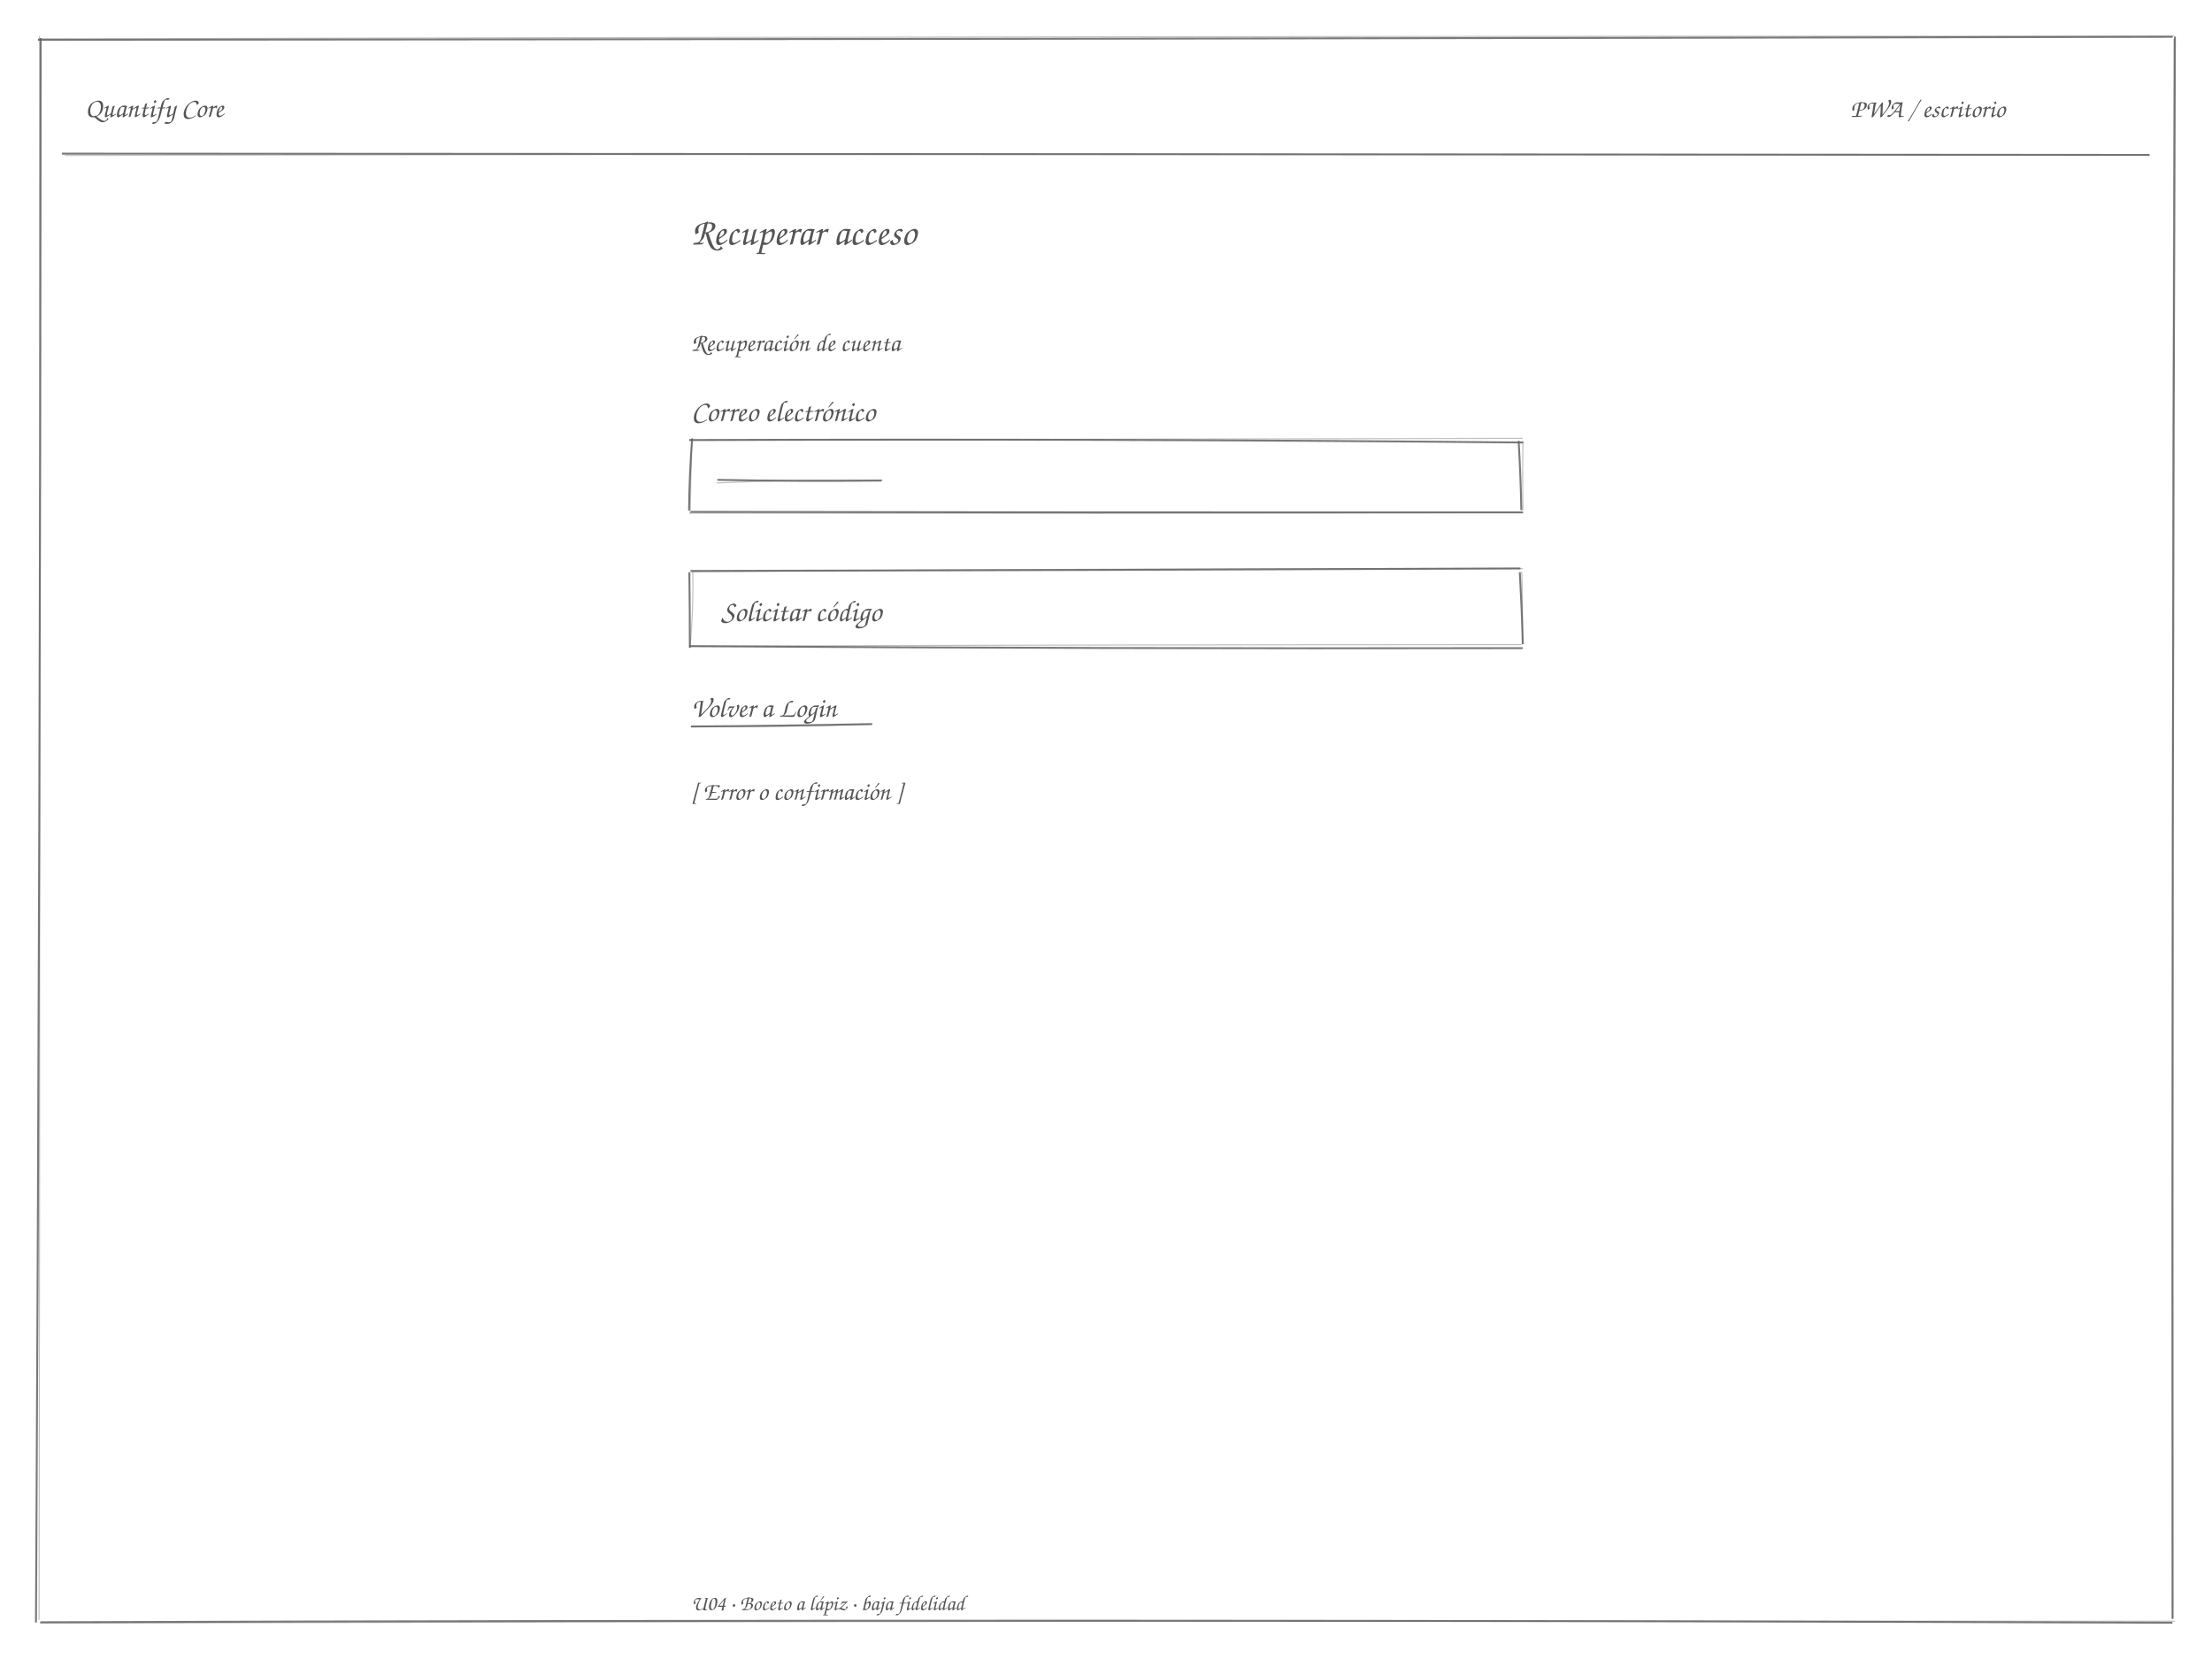
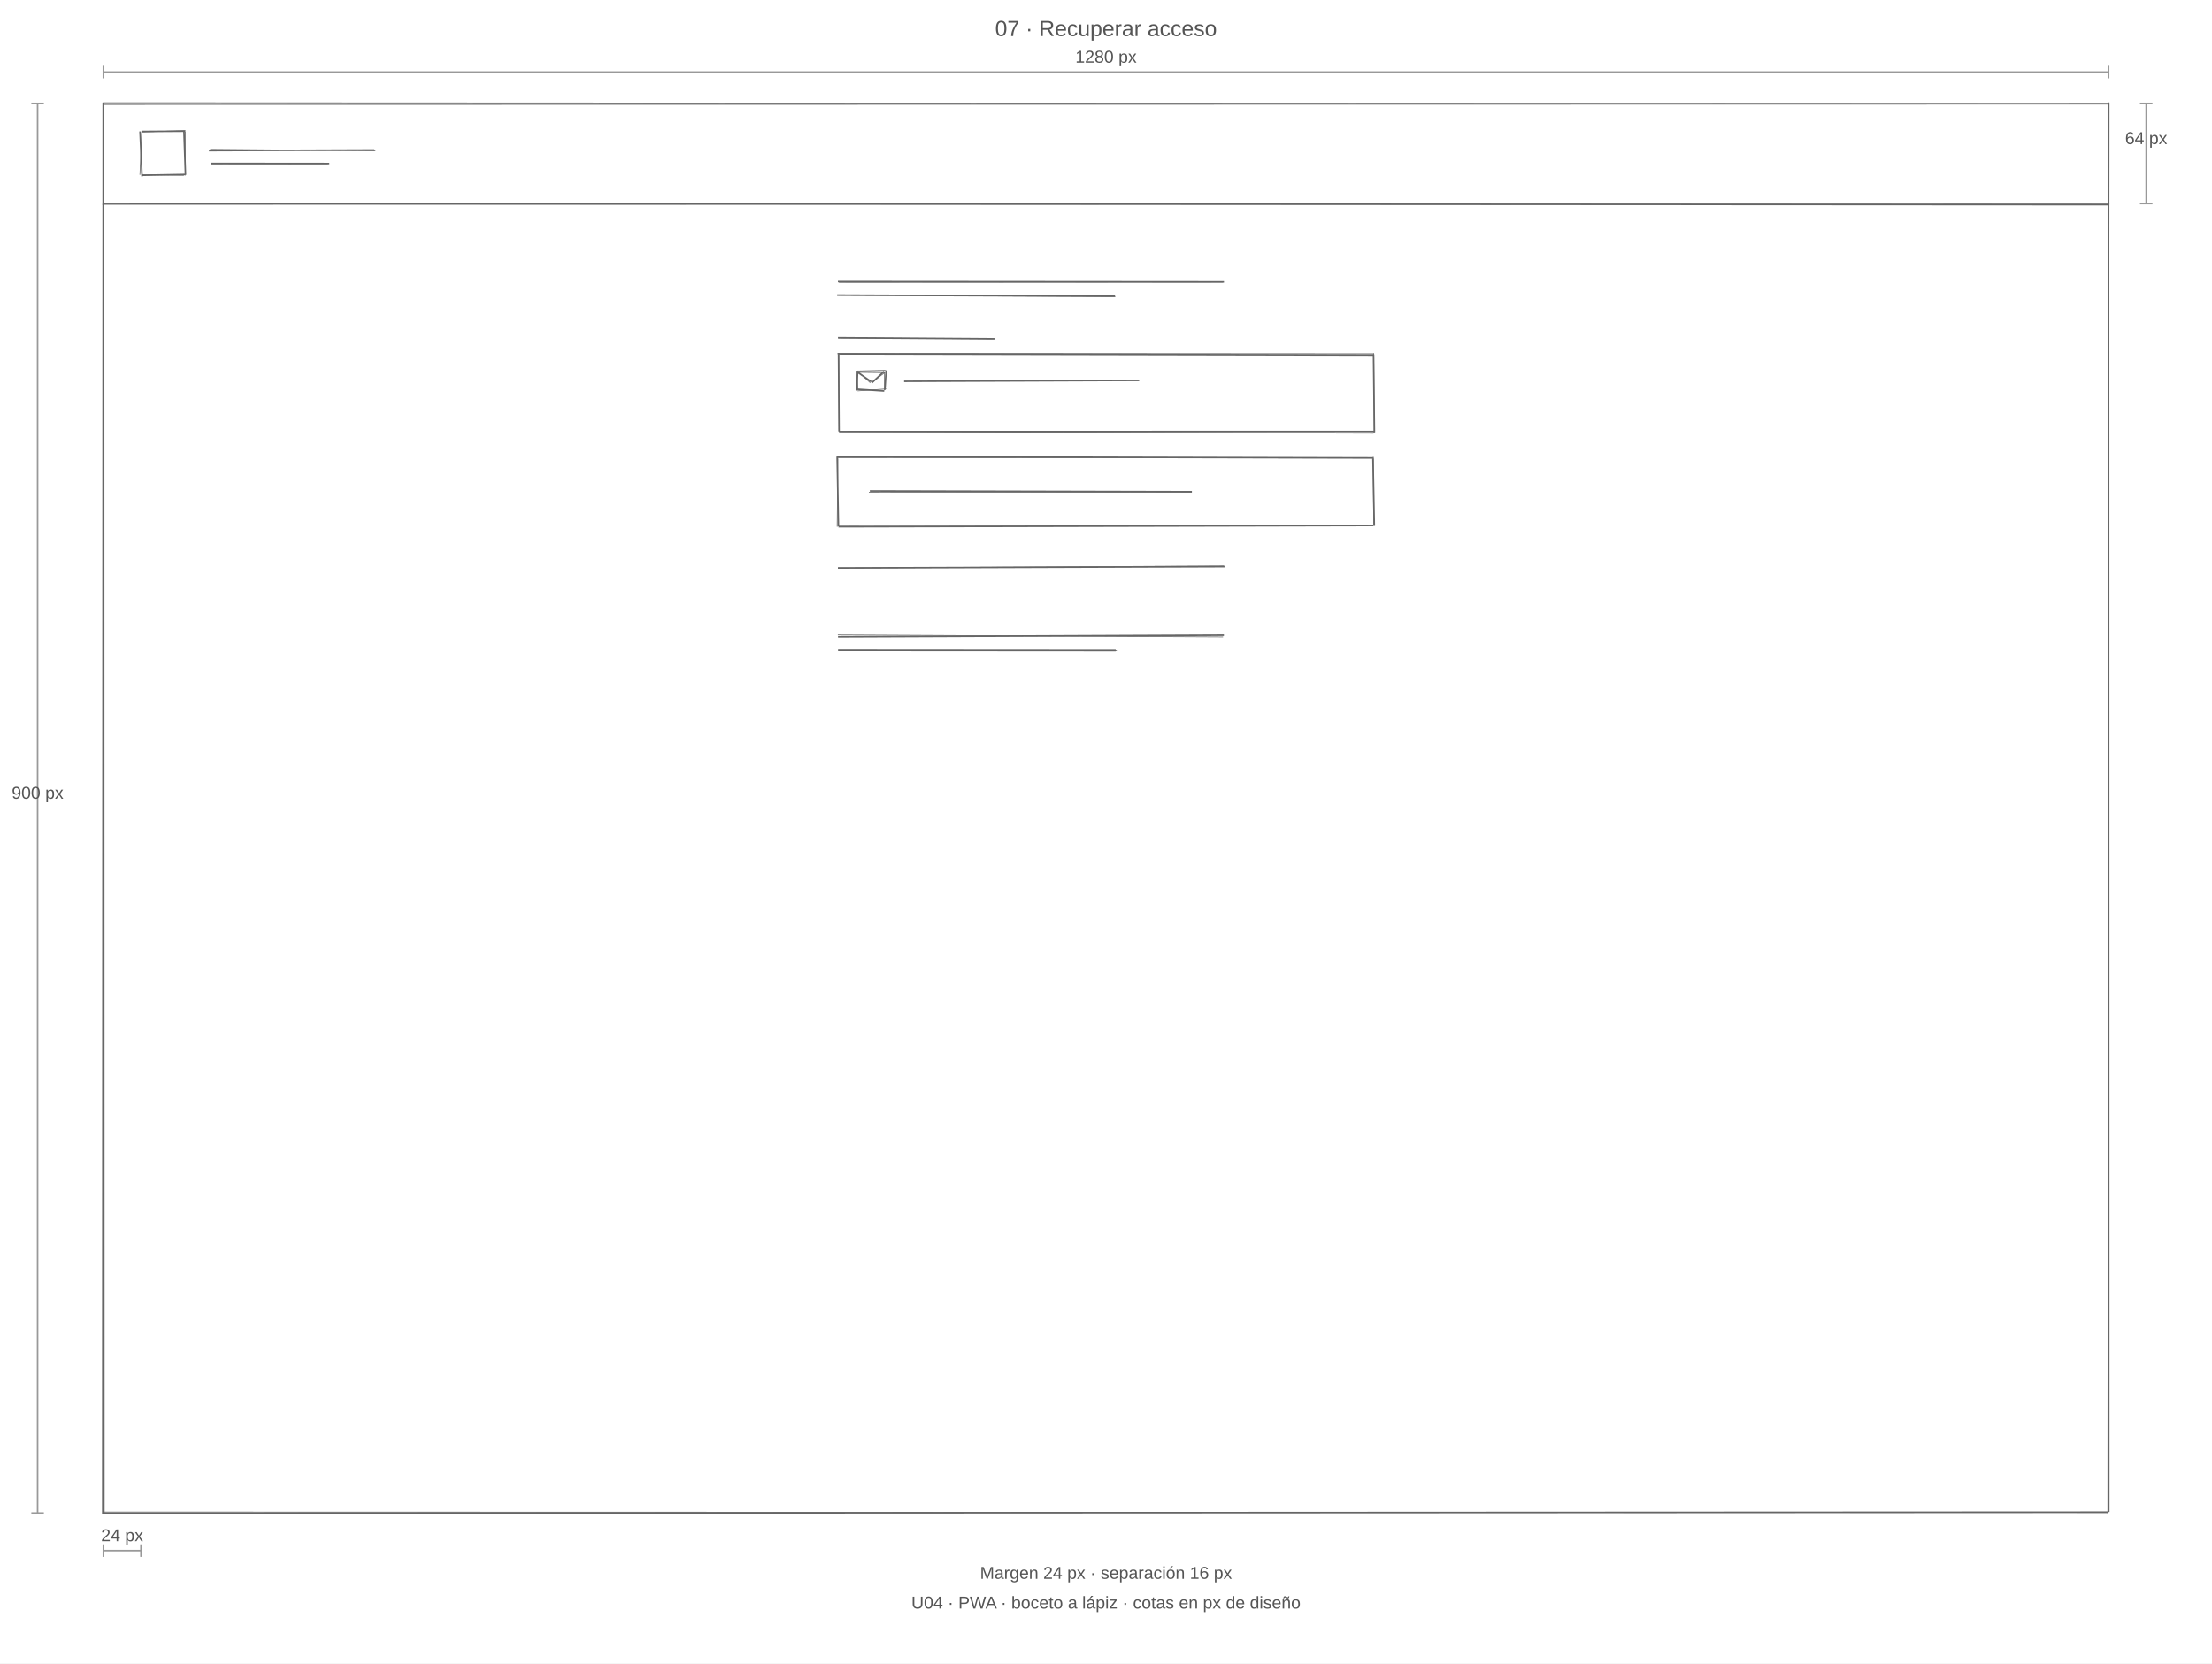
- <svg xmlns="http://www.w3.org/2000/svg" width="1040" height="780" viewBox="0 0 1040 780" role="img" aria-label="U04 Recuperar acceso">
+ <svg xmlns="http://www.w3.org/2000/svg" width="1412" height="1062" viewBox="0 0 1412 1062" data-viewport="1280x900" role="img" aria-label="Recuperar acceso">
  <rect width="100%" height="100%" fill="white" />
-   <path d="M 17.85 18.712 Q 519.022 18.362 1021.497 17.304" fill="none" stroke="#626262" stroke-width=".9" opacity=".85" />
-   <path d="M 17.921 18.291 Q 519.951 16.972 1022.133 16.956" fill="none" stroke="#626262" stroke-width=".5" opacity=".4" />
-   <path d="M 1022.56 17.235 Q 1021.168 390.28 1021.484 761.102" fill="none" stroke="#626262" stroke-width=".9" opacity=".85" />
-   <path d="M 1022.133 18.145 Q 1020.971 389.478 1021.378 760.928" fill="none" stroke="#626262" stroke-width=".5" opacity=".4" />
-   <path d="M 1021.396 762.953 Q 519.858 761.13 18.938 762.724" fill="none" stroke="#626262" stroke-width=".9" opacity=".85" />
-   <path d="M 1022.653 762.23 Q 520.115 761.899 18.791 763.14" fill="none" stroke="#626262" stroke-width=".5" opacity=".4" />
-   <path d="M 16.924 762.826 Q 18.874 390.525 19.146 17.919" fill="none" stroke="#626262" stroke-width=".9" opacity=".85" />
-   <path d="M 18.373 761.622 Q 18.919 390.477 18.577 16.967" fill="none" stroke="#626262" stroke-width=".5" opacity=".4" />
-   <text x="40" y="55" font-size="13" fill="#555" font-family="'Segoe Print','Comic Sans MS',cursive">Quantify Core</text>
-   <text x="870" y="55" font-size="12" fill="#555" font-family="'Segoe Print','Comic Sans MS',cursive">PWA / escritorio</text>
-   <path d="M 29.08 72.228 Q 520.687 72.425 1010.635 72.837" fill="none" stroke="#626262" stroke-width=".9" opacity=".85" />
-   <path d="M 30.496 73.075 Q 520.118 72.054 1010.609 72.881" fill="none" stroke="#626262" stroke-width=".5" opacity=".4" />
-   <text x="325" y="115" font-size="18" fill="#555" font-family="'Segoe Print','Comic Sans MS',cursive">Recuperar acceso</text>
-   <text x="325" y="165" font-size="12" fill="#555" font-family="'Segoe Print','Comic Sans MS',cursive">Recuperación de cuenta</text>
-   <text x="325" y="198" font-size="14" fill="#555" font-family="'Segoe Print','Comic Sans MS',cursive">Correo electrónico</text>
-   <path d="M 324.021 206.906 Q 520.973 206.185 716.129 208.05" fill="none" stroke="#626262" stroke-width=".9" opacity=".85" />
-   <path d="M 324.034 206.871 Q 518.891 206.434 715.94 206.096" fill="none" stroke="#626262" stroke-width=".5" opacity=".4" />
-   <path d="M 714.003 207.255 Q 714.958 223.595 715.278 239.882" fill="none" stroke="#626262" stroke-width=".9" opacity=".85" />
-   <path d="M 716.065 207.401 Q 715.747 222.904 716.043 240.03" fill="none" stroke="#626262" stroke-width=".5" opacity=".4" />
-   <path d="M 716.102 240.92 Q 519.575 241.026 324.782 240.669" fill="none" stroke="#626262" stroke-width=".9" opacity=".85" />
-   <path d="M 715.139 240.98 Q 520.858 241.476 324.136 241.247" fill="none" stroke="#626262" stroke-width=".5" opacity=".4" />
-   <path d="M 323.97 240.057 Q 324.086 224.229 325.424 206.119" fill="none" stroke="#626262" stroke-width=".9" opacity=".85" />
-   <path d="M 324.513 241.614 Q 324.851 223.34 325.172 207.475" fill="none" stroke="#626262" stroke-width=".5" opacity=".4" />
-   <path d="M 337.284 225.601 Q 374.994 226.363 414.505 225.94" fill="none" stroke="#626262" stroke-width=".9" opacity=".85" />
-   <path d="M 336.87 227.068 Q 375.474 225.423 414.979 225.817" fill="none" stroke="#626262" stroke-width=".5" opacity=".4" />
-   <path d="M 324.632 268.449 Q 520.54 268.036 714.848 267.261" fill="none" stroke="#626262" stroke-width=".9" opacity=".85" />
-   <path d="M 325.346 268.793 Q 520.248 267.198 716.001 267.309" fill="none" stroke="#626262" stroke-width=".5" opacity=".4" />
-   <path d="M 714.553 269.031 Q 715.478 285.091 716.001 302.865" fill="none" stroke="#626262" stroke-width=".9" opacity=".85" />
-   <path d="M 715.465 268.731 Q 716.036 285.192 715.663 302.98" fill="none" stroke="#626262" stroke-width=".5" opacity=".4" />
-   <path d="M 715.904 304.732 Q 519.755 305.073 324.06 303.799" fill="none" stroke="#626262" stroke-width=".9" opacity=".85" />
-   <path d="M 715.364 303.084 Q 521.095 303.081 324.772 303.831" fill="none" stroke="#626262" stroke-width=".5" opacity=".4" />
-   <path d="M 324.343 304.603 Q 324.351 286.253 324.103 269.039" fill="none" stroke="#626262" stroke-width=".9" opacity=".85" />
-   <path d="M 324.548 303.131 Q 326.114 284.88 325.711 268.933" fill="none" stroke="#626262" stroke-width=".5" opacity=".4" />
-   <text x="339" y="292" font-size="14" fill="#555" font-family="'Segoe Print','Comic Sans MS',cursive">Solicitar código</text>
-   <text x="325" y="337" font-size="13" fill="#555" font-family="'Segoe Print','Comic Sans MS',cursive">Volver a Login</text>
-   <path d="M 324.943 341.562 Q 367.757 341.308 410.09 340.425" fill="none" stroke="#626262" stroke-width=".9" opacity=".85" />
-   <path d="M 324.618 341.729 Q 367.323 341.862 409.302 340.5" fill="none" stroke="#626262" stroke-width=".5" opacity=".4" />
-   <text x="325" y="376" font-size="12" fill="#555" font-family="'Segoe Print','Comic Sans MS',cursive">[ Error o confirmación ]</text>
-   <text x="325" y="757" font-size="10" fill="#555" font-family="'Segoe Print','Comic Sans MS',cursive">U04 · Boceto a lápiz · baja fidelidad</text>
+   <g transform="translate(66 66)">
+     <g id="interface">
+       <path d="M-0.091 0.433 L1279.405 0.22" fill="none" stroke="#666666" stroke-width="1" />
+       <path d="M-0.306 -0.424 L1279.952 0.177" fill="none" stroke="#666666" stroke-width="0.45" />
+       <path d="M1279.97 -0.626 L1280.081 899.365" fill="none" stroke="#666666" stroke-width="1" />
+       <path d="M1280.341 -0.465 L1279.494 900.17" fill="none" stroke="#666666" stroke-width="0.45" />
+       <path d="M1279.686 899.453 L0.081 900.088" fill="none" stroke="#666666" stroke-width="1" />
+       <path d="M1279.373 899.682 L-0.378 899.348" fill="none" stroke="#666666" stroke-width="0.45" />
+       <path d="M-0.368 900.58 L-0.086 -0.529" fill="none" stroke="#666666" stroke-width="1" />
+       <path d="M0.571 900.441 L0.397 0.14" fill="none" stroke="#666666" stroke-width="0.45" />
+       <g data-ui="header" data-box="0,0,1280,64">
+         <path d="M0.07 63.939 L1280.482 64.694" fill="none" stroke="#666666" stroke-width="1" />
+         <path d="M-0.655 64.503 L1280.532 64.32" fill="none" stroke="#666666" stroke-width="0.45" />
+         <path d="M24.698 17.951 L52.227 17.77" fill="none" stroke="#666666" stroke-width="1" />
+         <path d="M24.559 18.29 L52.351 17.371" fill="none" stroke="#666666" stroke-width="0.45" />
+         <path d="M51.44 17.53 L52.418 45.65" fill="none" stroke="#666666" stroke-width="1" />
+         <path d="M52.387 17.901 L52.302 46.045" fill="none" stroke="#666666" stroke-width="0.45" />
+         <path d="M52.072 45.424 L24.371 45.928" fill="none" stroke="#666666" stroke-width="1" />
+         <path d="M51.404 45.943 L24.592 45.504" fill="none" stroke="#666666" stroke-width="0.45" />
+         <path d="M24.687 46.639 L23.412 17.922" fill="none" stroke="#666666" stroke-width="1" />
+         <path d="M23.325 45.656 L24.572 17.449" fill="none" stroke="#666666" stroke-width="0.45" />
+         <path d="M67.393 30.156 L172.974 29.754" fill="none" stroke="#666666" stroke-width="1" />
+         <path d="M68.169 29.32 L173.649 30.244" fill="none" stroke="#666666" stroke-width="0.45" />
+         <path d="M68.454 38.333 L144.235 38.409" fill="none" stroke="#666666" stroke-width="1" />
+         <path d="M68.671 38.952 L143.341 39.016" fill="none" stroke="#666666" stroke-width="0.45" />
+       </g>
+       <g data-ui="text" data-box="469,104,342,26">
+         <path d="M468.867 113.799 L715.325 113.988" fill="none" stroke="#666666" stroke-width="1" />
+         <path d="M469.522 114.289 L714.714 114.15" fill="none" stroke="#666666" stroke-width="0.45" />
+         <path d="M468.373 122.426 L645.736 123.139" fill="none" stroke="#666666" stroke-width="1" />
+         <path d="M469.258 122.464 L645.996 123.374" fill="none" stroke="#666666" stroke-width="0.45" />
+       </g>
+       <g data-ui="input" data-box="469,146,342,64">
+         <path d="M468.909 149.598 L569.105 150.289" fill="none" stroke="#666666" stroke-width="1" />
+         <path d="M469.173 149.757 L568.387 150.221" fill="none" stroke="#666666" stroke-width="0.45" />
+         <path d="M468.699 159.963 L810.921 160.65" fill="none" stroke="#666666" stroke-width="1" />
+         <path d="M468.68 159.649 L810.987 159.889" fill="none" stroke="#666666" stroke-width="0.45" />
+         <path d="M810.776 160.274 L811.329 210.022" fill="none" stroke="#666666" stroke-width="1" />
+         <path d="M810.907 159.55 L811.21 210.483" fill="none" stroke="#666666" stroke-width="0.45" />
+         <path d="M811.151 209.512 L469.609 209.579" fill="none" stroke="#666666" stroke-width="1" />
+         <path d="M810.728 210.628 L469.291 209.446" fill="none" stroke="#666666" stroke-width="0.45" />
+         <path d="M469.609 209.309 L469.283 160.445" fill="none" stroke="#666666" stroke-width="1" />
+         <path d="M469.631 209.508 L469.404 159.379" fill="none" stroke="#666666" stroke-width="0.45" />
+         <path d="M481.55 171.445 L498.851 171.653" fill="none" stroke="#666666" stroke-width="1" />
+         <path d="M480.428 170.878 L499.222 170.442" fill="none" stroke="#666666" stroke-width="0.45" />
+         <path d="M499.667 170.441 L498.861 182.897" fill="none" stroke="#666666" stroke-width="1" />
+         <path d="M498.6 171.367 L498.605 183.154" fill="none" stroke="#666666" stroke-width="0.45" />
+         <path d="M498.454 183.633 L480.725 182.471" fill="none" stroke="#666666" stroke-width="1" />
+         <path d="M499.678 182.319 L481.433 183.568" fill="none" stroke="#666666" stroke-width="0.45" />
+         <path d="M480.965 183.342 L481.461 171.187" fill="none" stroke="#666666" stroke-width="1" />
+         <path d="M481.664 182.65 L480.767 171.444" fill="none" stroke="#666666" stroke-width="0.45" />
+         <path d="M481.197 171.525 L490.184 177.696" fill="none" stroke="#666666" stroke-width="1" />
+         <path d="M481.287 170.798 L489.561 178.4" fill="none" stroke="#666666" stroke-width="0.45" />
+         <path d="M498.316 171.114 L490.524 178.379" fill="none" stroke="#666666" stroke-width="1" />
+         <path d="M499.7 171.153 L490.695 178.062" fill="none" stroke="#666666" stroke-width="0.45" />
+         <path d="M511.124 177.444 L661.192 176.84" fill="none" stroke="#666666" stroke-width="1" />
+         <path d="M511.21 176.781 L660.563 176.786" fill="none" stroke="#666666" stroke-width="0.45" />
+       </g>
+       <g data-ui="button" data-box="469,226,342,44">
+         <path d="M468.36 225.571 L810.472 226.379" fill="none" stroke="#666666" stroke-width="1" />
+         <path d="M468.852 226.232 L810.783 226.387" fill="none" stroke="#666666" stroke-width="0.45" />
+         <path d="M810.434 226.67 L811.263 269.653" fill="none" stroke="#666666" stroke-width="1" />
+         <path d="M810.589 225.638 L810.855 269.434" fill="none" stroke="#666666" stroke-width="0.45" />
+         <path d="M810.609 269.529 L469.245 270.327" fill="none" stroke="#666666" stroke-width="1" />
+         <path d="M811.566 269.493 L469.153 269.551" fill="none" stroke="#666666" stroke-width="0.45" />
+         <path d="M469.212 270.126 L468.396 225.509" fill="none" stroke="#666666" stroke-width="1" />
+         <path d="M468.387 270.33 L468.85 226.696" fill="none" stroke="#666666" stroke-width="0.45" />
+         <path d="M489.283 247.493 L694.836 247.979" fill="none" stroke="#666666" stroke-width="1" />
+         <path d="M488.633 248.276 L694.79 248.227" fill="none" stroke="#666666" stroke-width="0.45" />
+       </g>
+       <g data-ui="link" data-box="469,286,342,28">
+         <path d="M468.868 296.669 L715.655 295.796" fill="none" stroke="#666666" stroke-width="1" />
+         <path d="M469.026 296.7 L715.331 295.361" fill="none" stroke="#666666" stroke-width="0.45" />
+       </g>
+       <g data-ui="text" data-box="469,330,342,26">
+         <path d="M468.944 340.544 L715.274 339.5" fill="none" stroke="#666666" stroke-width="1" />
+         <path d="M468.819 339.345 L714.723 340.615" fill="none" stroke="#666666" stroke-width="0.45" />
+         <path d="M468.978 349.178 L646.199 349.3" fill="none" stroke="#666666" stroke-width="1" />
+         <path d="M469.428 349.354 L646.887 349.438" fill="none" stroke="#666666" stroke-width="0.45" />
+       </g>
+     </g>
+     <g id="dimensions">
+       <text x="640" y="-43" text-anchor="middle" font-family="Arial,sans-serif" font-size="14" fill="#555555">07 · Recuperar acceso</text>
+       <g data-dimension="1280 px" stroke="#999999" fill="none">
+         <path d="M0 -20L1280 -20" />
+         <path d="M0 -24v8M1280 -24v8" />
+       </g>
+       <text x="640" y="-26" text-anchor="middle" font-family="Arial,sans-serif" font-size="11" fill="#555555">1280 px</text>
+       <g data-dimension="900 px" stroke="#999999" fill="none">
+         <path d="M-42 0L-42 900" />
+         <path d="M-46 0h8M-46 900h8" />
+       </g>
+       <text x="-42" y="444" text-anchor="middle" font-family="Arial,sans-serif" font-size="11" fill="#555555">900 px</text>
+       <g data-dimension="64 px" stroke="#999999" fill="none">
+         <path d="M1304 0L1304 64" />
+         <path d="M1300 0h8M1300 64h8" />
+       </g>
+       <text x="1304" y="26" text-anchor="middle" font-family="Arial,sans-serif" font-size="11" fill="#555555">64 px</text>
+       <g data-dimension="24 px" stroke="#999999" fill="none">
+         <path d="M0 924L24 924" />
+         <path d="M0 920v8M24 920v8" />
+       </g>
+       <text x="12" y="918" text-anchor="middle" font-family="Arial,sans-serif" font-size="11" fill="#555555">24 px</text>
+       <text x="640" y="942" text-anchor="middle" font-family="Arial,sans-serif" font-size="11" fill="#555555">Margen 24 px · separación 16 px</text>
+       <text x="640" y="961" text-anchor="middle" font-family="Arial,sans-serif" font-size="11" fill="#555555">U04 · PWA · boceto a lápiz · cotas en px de diseño</text>
+     </g>
+   </g>
</svg>
